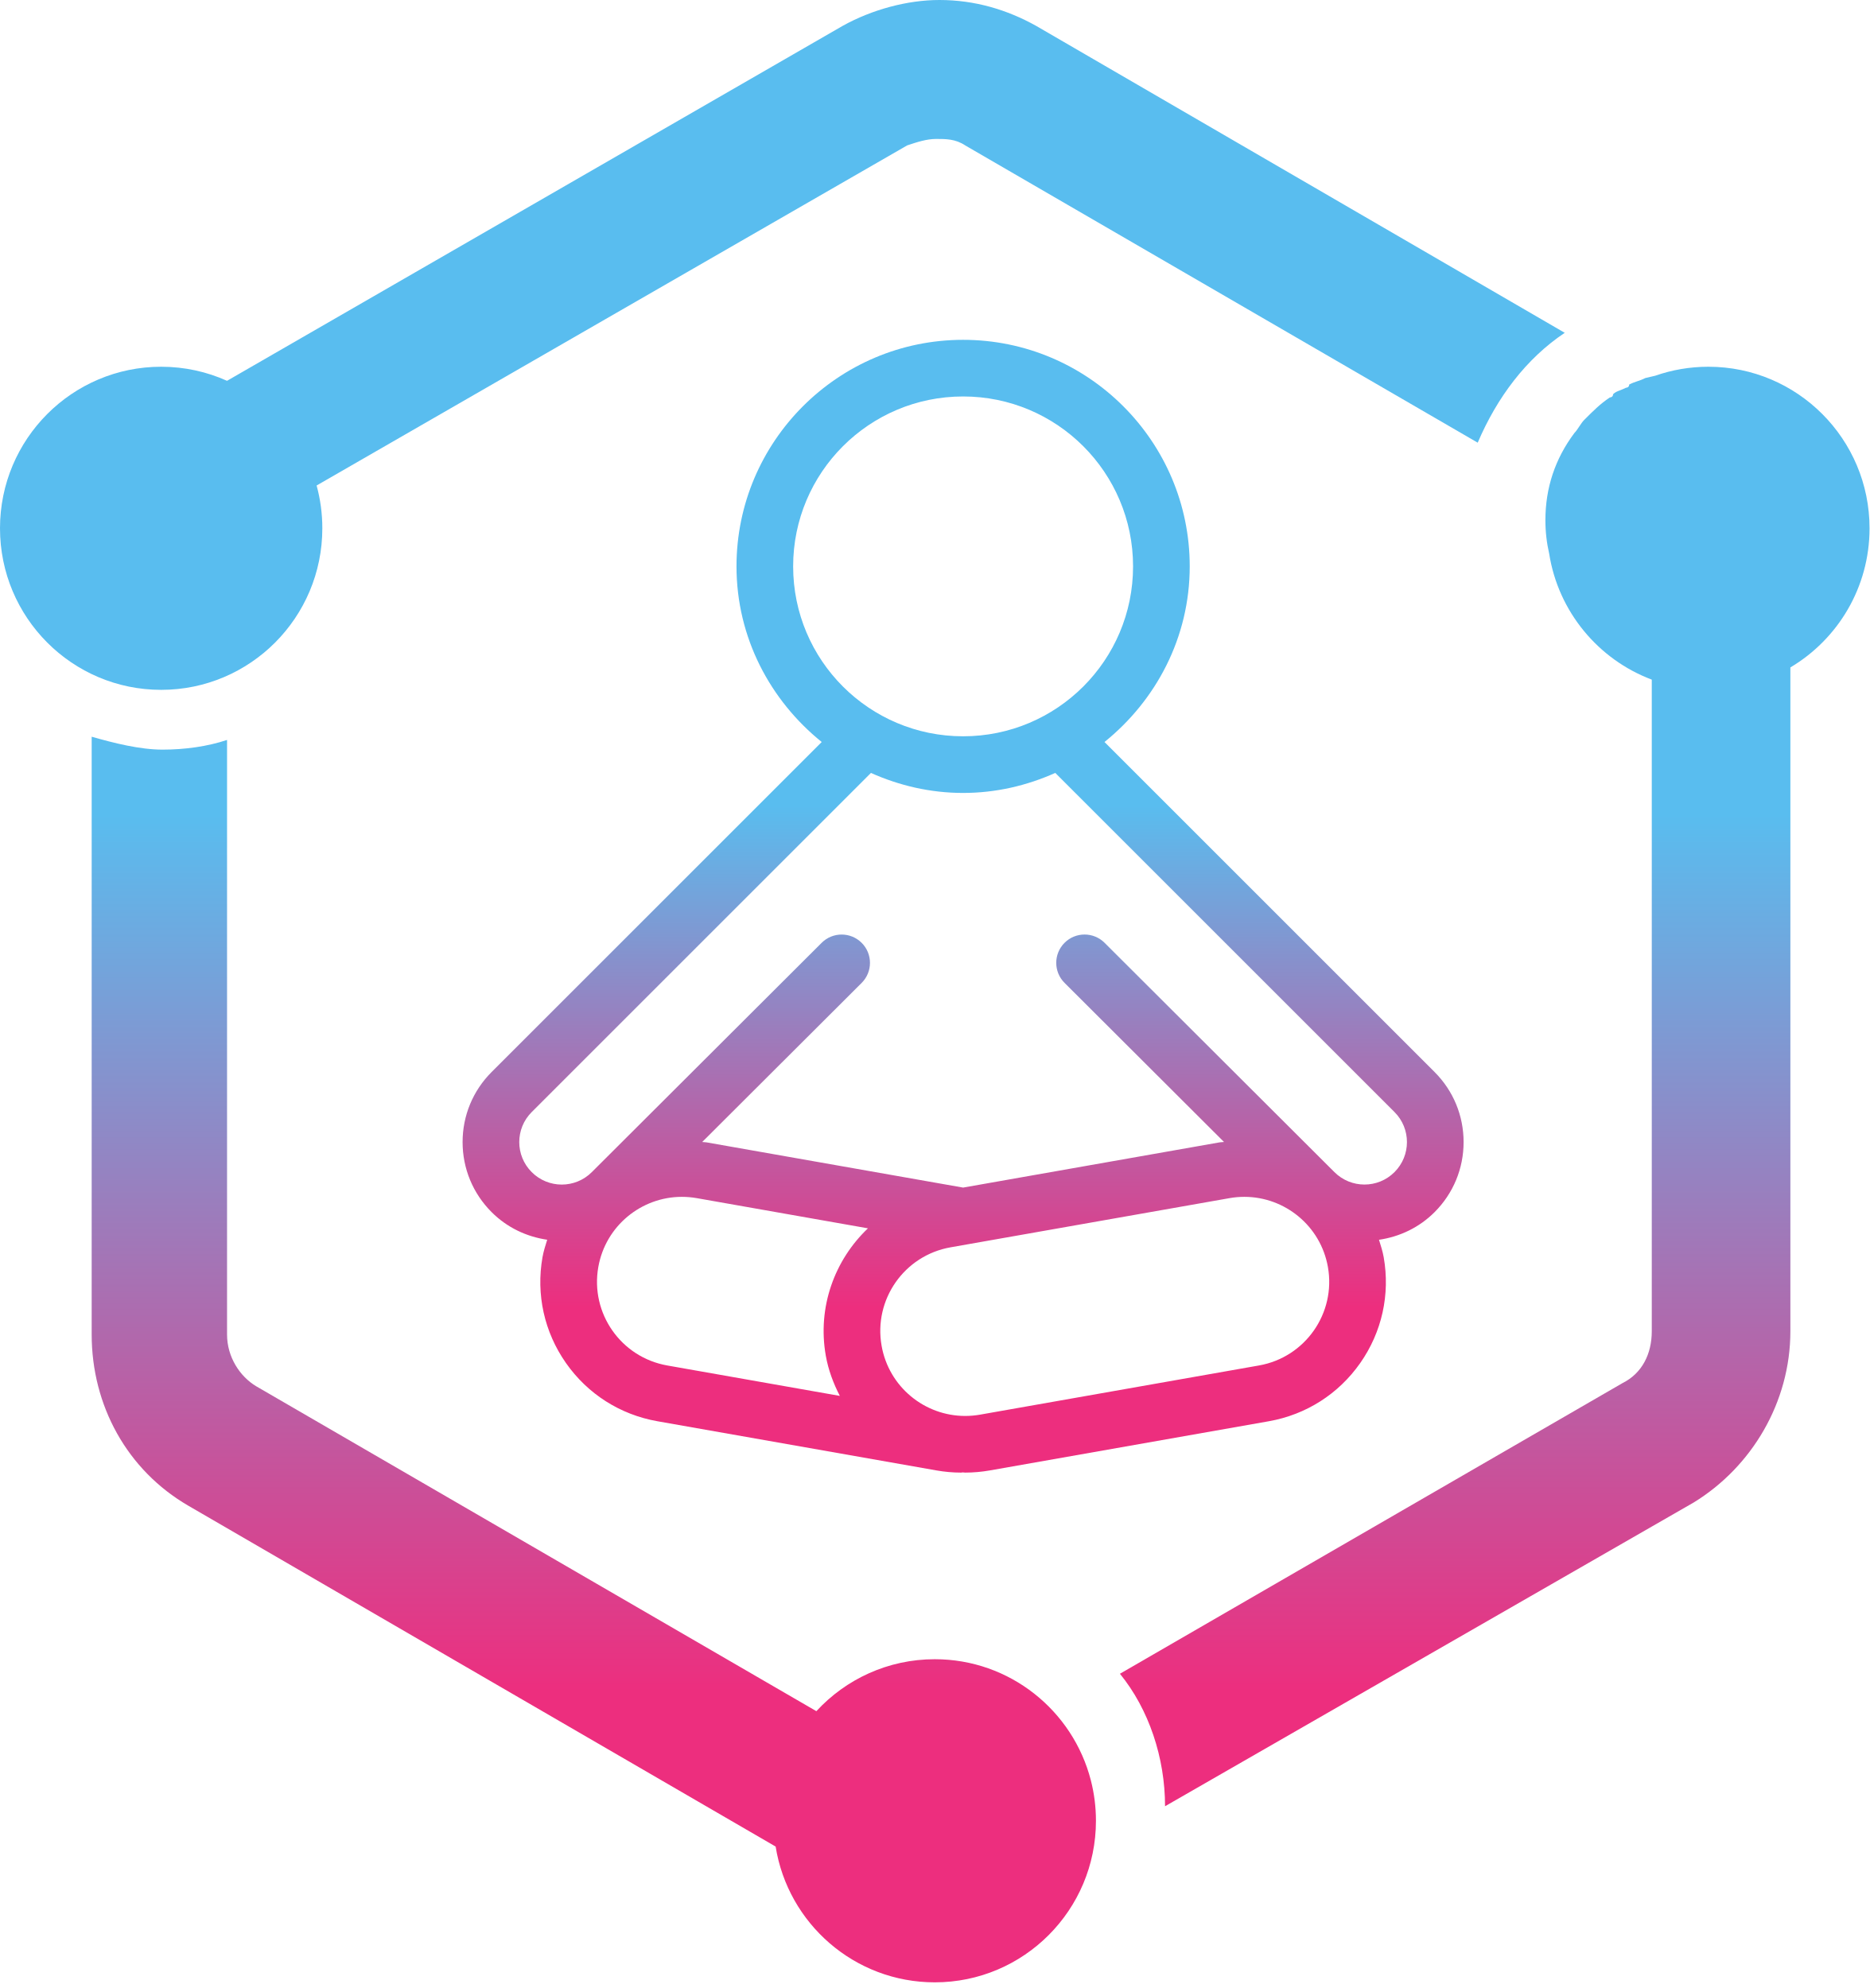
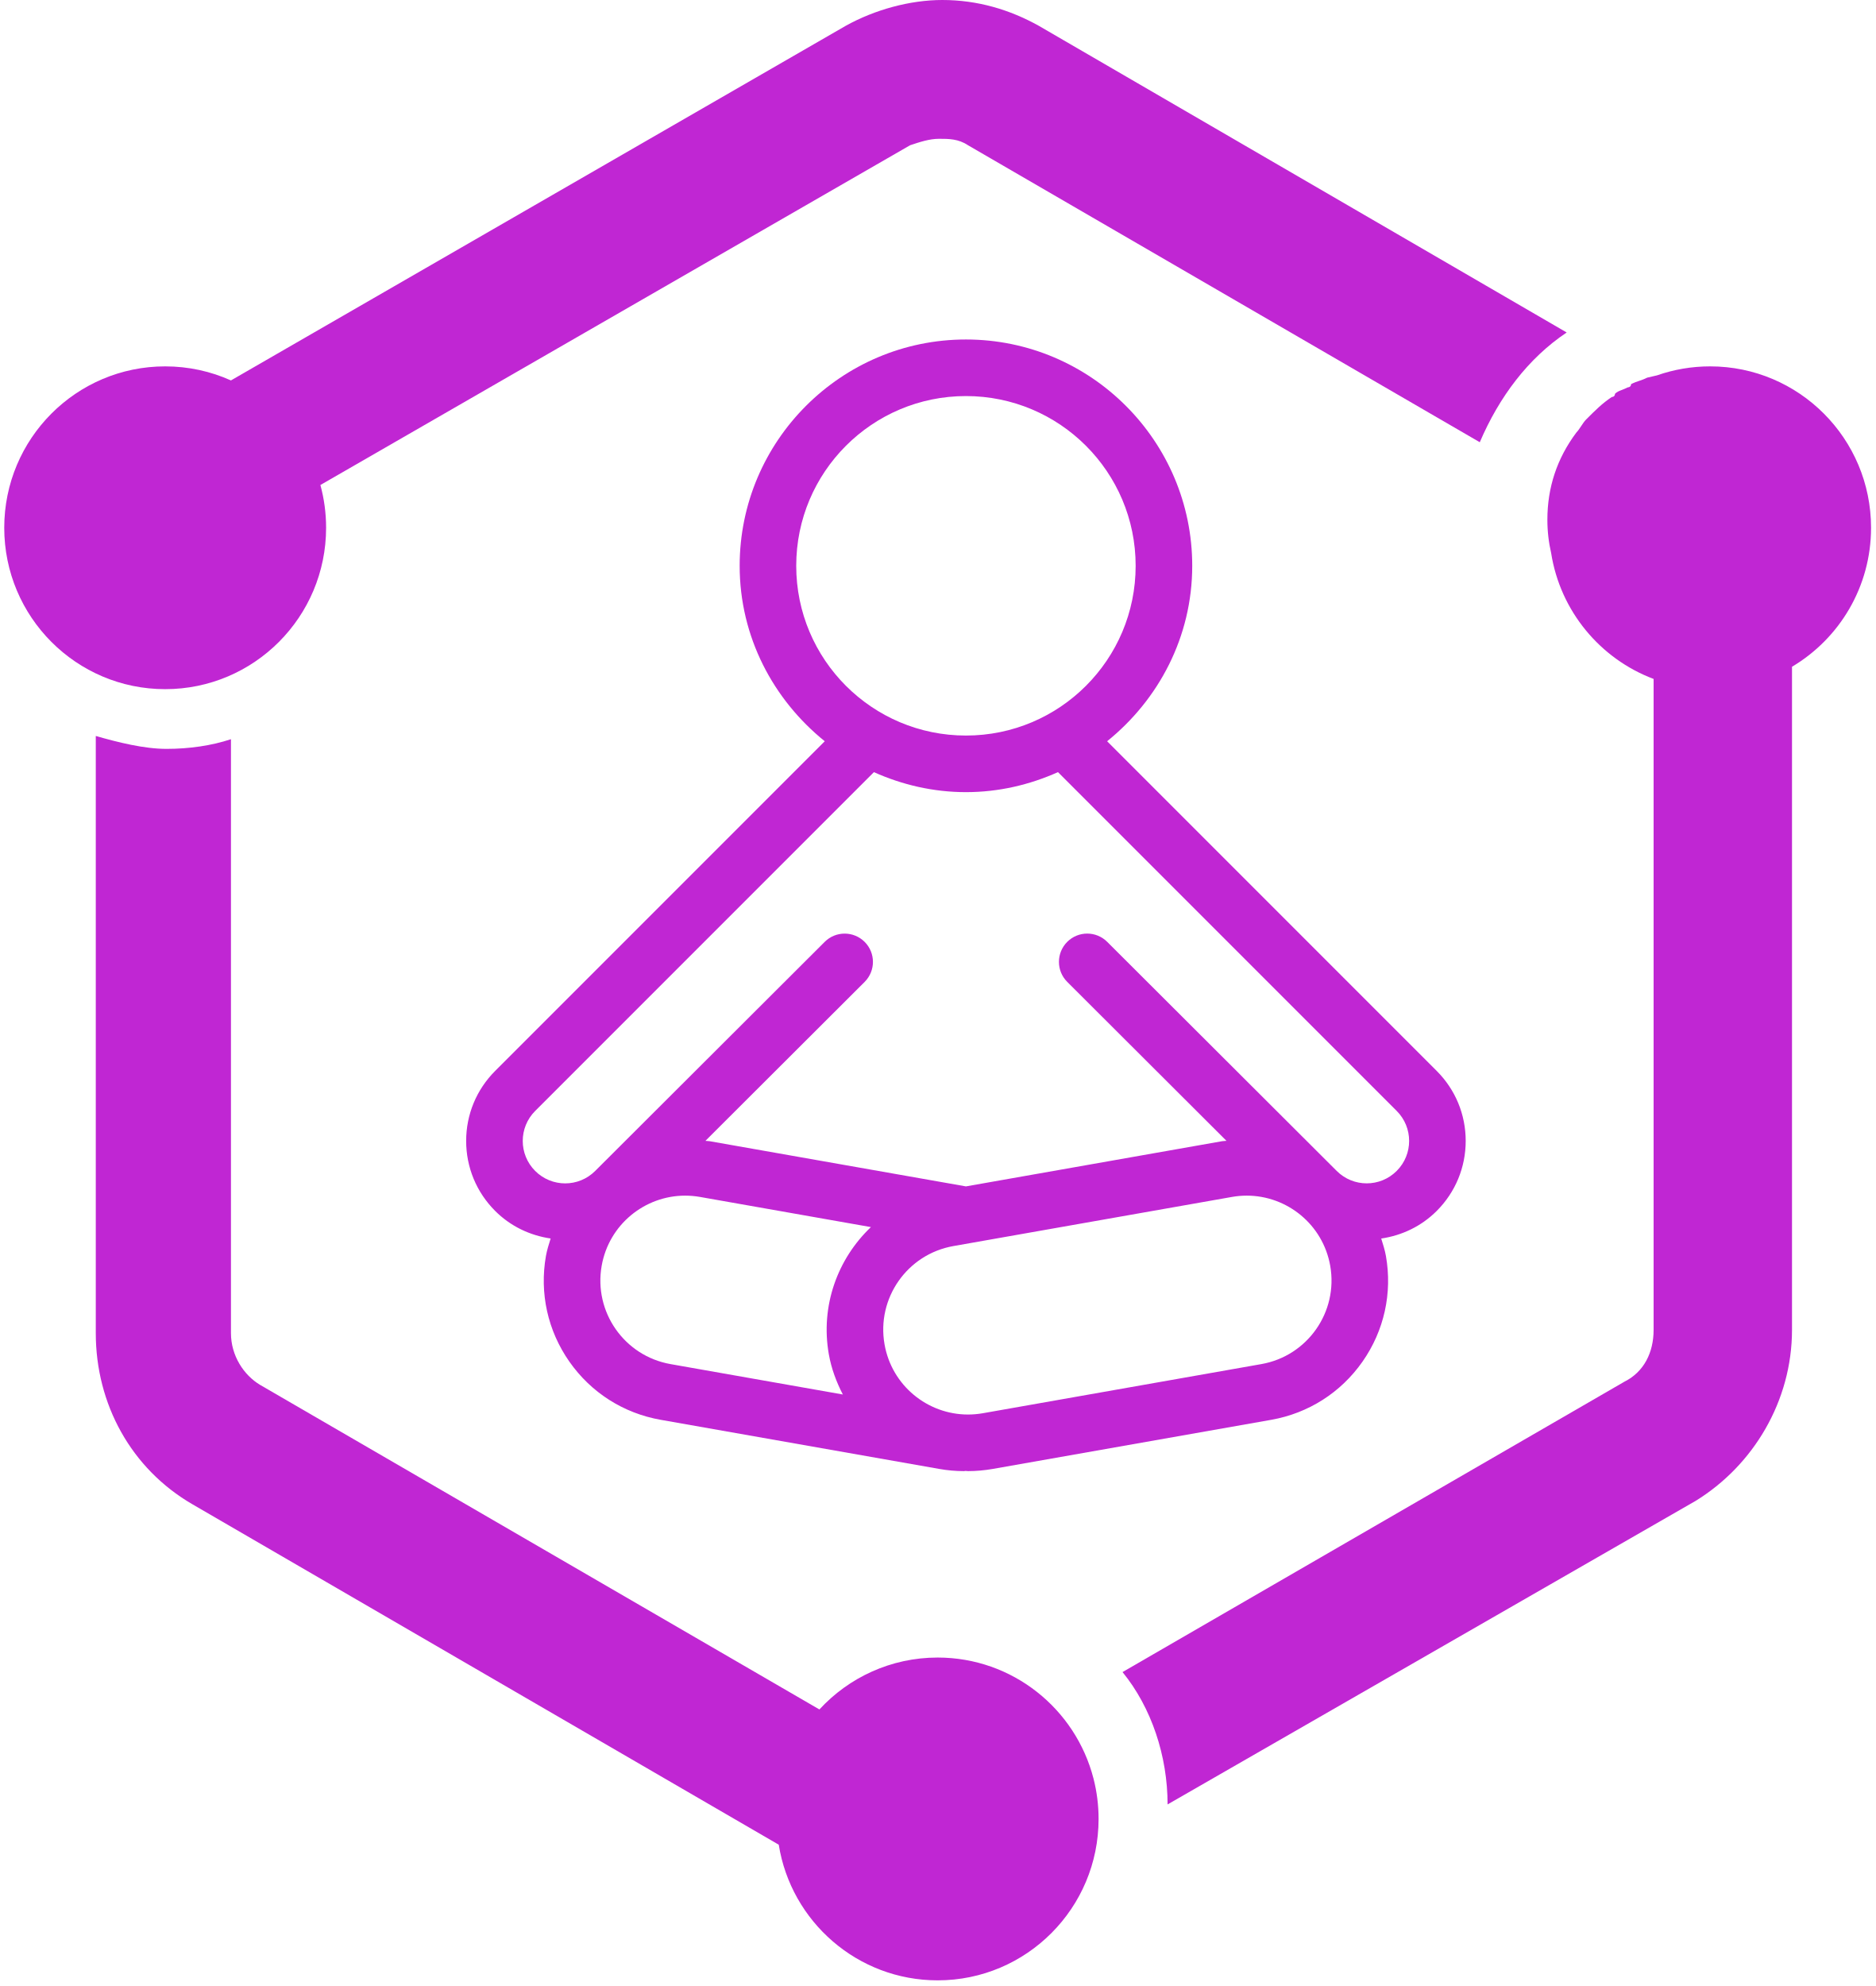
- <svg xmlns="http://www.w3.org/2000/svg" width="110" height="117" viewBox="0 0 110 117" fill="none">
-   <path d="M9.483 21.584C10.863 21.584 12.175 21.88 13.358 22.412L49.583 1.521C51.29 0.571 53.376 0 55.273 0C57.359 0 59.256 0.571 60.962 1.521L92.066 19.587C89.79 21.108 88.083 23.39 86.945 26.053L56.79 8.557C56.221 8.177 55.653 8.177 55.084 8.177C54.515 8.177 53.945 8.367 53.376 8.557L18.629 28.573C18.848 29.375 18.965 30.22 18.965 31.092C18.965 36.343 14.72 40.6 9.483 40.6C4.246 40.6 0 36.343 0 31.092C0 25.841 4.246 21.584 9.483 21.584Z" fill="url(#paint0_linear_2_28)" />
-   <path d="M97.386 22.114C98.367 21.771 99.42 21.584 100.517 21.584C105.754 21.584 110 25.841 110 31.092C110 34.577 108.13 37.624 105.342 39.28V78.348C105.342 82.532 103.066 86.335 99.652 88.427L68.549 106.303C68.549 103.45 67.6 100.598 65.894 98.506L95.48 81.391C96.618 80.82 97.187 79.679 97.187 78.348V39.998C94.04 38.814 91.687 36.001 91.15 32.584C91.005 31.954 90.928 31.297 90.928 30.617C90.928 28.715 91.497 27.003 92.635 25.482C92.73 25.387 92.825 25.244 92.919 25.102C93.014 24.959 93.109 24.817 93.204 24.721C93.773 24.151 94.152 23.771 94.721 23.39C94.721 23.39 94.911 23.39 94.911 23.2C95.028 23.083 95.145 23.038 95.307 22.976C95.407 22.937 95.524 22.892 95.669 22.82C95.669 22.82 95.859 22.82 95.859 22.63C96.049 22.535 96.191 22.487 96.333 22.439C96.475 22.392 96.618 22.344 96.807 22.249C96.99 22.203 97.184 22.158 97.386 22.114Z" fill="url(#paint1_linear_2_28)" />
-   <path d="M64.187 104.792C64.38 105.548 64.483 106.341 64.483 107.158C64.483 112.41 60.237 116.667 55 116.667C50.278 116.667 46.362 113.206 45.637 108.676L11.083 88.617C7.48 86.525 5.394 82.722 5.394 78.538V43.358C6.721 43.738 8.238 44.118 9.566 44.118C10.894 44.118 12.221 43.928 13.359 43.548V78.538C13.359 79.87 14.118 81.01 15.066 81.581L48.033 100.708C49.765 98.828 52.245 97.65 55 97.65C59.417 97.65 63.129 100.678 64.183 104.777L64.186 104.781L64.187 104.792Z" fill="url(#paint2_linear_2_28)" />
-   <path d="M86.115 67.215C86.115 65.657 85.508 64.191 84.406 63.09L64.986 43.669C68.018 41.223 70.001 37.523 70.001 33.333C70.001 25.981 64.019 20 56.667 20C49.315 20 43.334 25.981 43.334 33.333C43.334 37.523 45.316 41.222 48.348 43.669L28.927 63.09C27.825 64.192 27.218 65.657 27.218 67.215C27.218 68.772 27.825 70.238 28.927 71.339C29.824 72.236 30.965 72.782 32.196 72.963C32.092 73.3 31.982 73.636 31.919 73.99C31.533 76.182 32.023 78.394 33.299 80.217C34.576 82.04 36.486 83.257 38.678 83.644L55.092 86.538C55.573 86.623 56.062 86.667 56.546 86.667C56.581 86.667 56.611 86.655 56.646 86.655C56.695 86.655 56.739 86.667 56.788 86.667C57.273 86.667 57.761 86.623 58.242 86.539L74.655 83.645C76.847 83.258 78.757 82.041 80.034 80.218C81.31 78.395 81.8 76.184 81.414 73.991C81.351 73.636 81.241 73.301 81.137 72.965C82.369 72.784 83.51 72.236 84.406 71.34C85.508 70.238 86.115 68.772 86.115 67.215ZM46.667 33.333C46.667 27.81 51.144 23.333 56.667 23.333C62.191 23.333 66.667 27.81 66.667 33.333C66.667 38.857 62.191 43.333 56.667 43.333C51.144 43.333 46.667 38.857 46.667 33.333ZM48.587 79.78C48.737 80.631 49.035 81.419 49.414 82.153L39.258 80.362C36.538 79.882 34.723 77.29 35.203 74.57C35.63 72.144 37.74 70.438 40.121 70.438C40.408 70.438 40.7 70.463 40.995 70.514L51.068 72.291C49.109 74.152 48.084 76.924 48.587 79.78ZM74.075 80.362L57.662 83.257C57.368 83.308 57.076 83.333 56.788 83.333C54.407 83.333 52.297 81.627 51.871 79.201C51.391 76.481 53.207 73.889 55.926 73.409L72.339 70.515C72.633 70.462 72.925 70.438 73.214 70.438C75.595 70.438 77.704 72.144 78.132 74.57C78.611 77.289 76.795 79.883 74.075 80.362ZM82.049 68.982C81.562 69.47 80.922 69.714 80.282 69.714C79.642 69.714 79.002 69.47 78.514 68.982L64.992 55.488C64.341 54.837 63.285 54.837 62.635 55.488C61.985 56.139 61.984 57.194 62.635 57.844L72.018 67.209C71.933 67.221 71.845 67.217 71.76 67.231L56.667 69.893L41.574 67.232C41.488 67.217 41.402 67.222 41.316 67.21L50.699 57.846C51.35 57.194 51.35 56.139 50.699 55.489C50.048 54.839 48.993 54.838 48.343 55.489L34.821 68.983C34.333 69.471 33.693 69.716 33.053 69.716C32.413 69.716 31.773 69.471 31.285 68.983C30.308 68.007 30.308 66.424 31.285 65.448L51.244 45.489C52.905 46.232 54.733 46.667 56.667 46.667C58.602 46.667 60.429 46.232 62.09 45.488L82.049 65.447C83.026 66.423 83.026 68.006 82.049 68.982Z" fill="url(#paint3_linear_2_28)" />
-   <defs>
-     <linearGradient id="paint0_linear_2_28" x1="55" y1="0" x2="55" y2="116.667" gradientUnits="userSpaceOnUse">
-       <stop offset="0.411" stop-color="#59BDEF" />
-       <stop offset="0.854" stop-color="#ED2E7E" />
-       <stop offset="0.88" stop-color="#ED2E7E" />
-     </linearGradient>
-     <linearGradient id="paint1_linear_2_28" x1="55" y1="0" x2="55" y2="116.667" gradientUnits="userSpaceOnUse">
-       <stop offset="0.411" stop-color="#59BDEF" />
-       <stop offset="0.854" stop-color="#ED2E7E" />
-       <stop offset="0.88" stop-color="#ED2E7E" />
-     </linearGradient>
-     <linearGradient id="paint2_linear_2_28" x1="55" y1="0" x2="55" y2="116.667" gradientUnits="userSpaceOnUse">
-       <stop offset="0.411" stop-color="#59BDEF" />
-       <stop offset="0.854" stop-color="#ED2E7E" />
-       <stop offset="0.88" stop-color="#ED2E7E" />
-     </linearGradient>
-     <linearGradient id="paint3_linear_2_28" x1="56.667" y1="20" x2="56.667" y2="86.667" gradientUnits="userSpaceOnUse">
-       <stop offset="0.411" stop-color="#59BDEF" />
-       <stop offset="0.854" stop-color="#ED2E7E" />
-       <stop offset="0.88" stop-color="#ED2E7E" />
-     </linearGradient>
-   </defs>
+ <svg xmlns="http://www.w3.org/2000/svg" width="51" height="54" viewBox="0 0 110 117" fill="#c026d3">
+   <path d="M9.483 21.584C10.863 21.584 12.175 21.88 13.358 22.412L49.583 1.521C51.29 0.571 53.376 0 55.273 0C57.359 0 59.256 0.571 60.962 1.521L92.066 19.587C89.79 21.108 88.083 23.39 86.945 26.053L56.79 8.557C56.221 8.177 55.653 8.177 55.084 8.177C54.515 8.177 53.945 8.367 53.376 8.557L18.629 28.573C18.848 29.375 18.965 30.22 18.965 31.092C18.965 36.343 14.72 40.6 9.483 40.6C4.246 40.6 0 36.343 0 31.092C0 25.841 4.246 21.584 9.483 21.584Z" />
+   <path d="M97.386 22.114C98.367 21.771 99.42 21.584 100.517 21.584C105.754 21.584 110 25.841 110 31.092C110 34.577 108.13 37.624 105.342 39.28V78.348C105.342 82.532 103.066 86.335 99.652 88.427L68.549 106.303C68.549 103.45 67.6 100.598 65.894 98.506L95.48 81.391C96.618 80.82 97.187 79.679 97.187 78.348V39.998C94.04 38.814 91.687 36.001 91.15 32.584C91.005 31.954 90.928 31.297 90.928 30.617C90.928 28.715 91.497 27.003 92.635 25.482C92.73 25.387 92.825 25.244 92.919 25.102C93.014 24.959 93.109 24.817 93.204 24.721C93.773 24.151 94.152 23.771 94.721 23.39C94.721 23.39 94.911 23.39 94.911 23.2C95.028 23.083 95.145 23.038 95.307 22.976C95.407 22.937 95.524 22.892 95.669 22.82C95.669 22.82 95.859 22.82 95.859 22.63C96.049 22.535 96.191 22.487 96.333 22.439C96.475 22.392 96.618 22.344 96.807 22.249C96.99 22.203 97.184 22.158 97.386 22.114Z" />
+   <path d="M64.187 104.792C64.38 105.548 64.483 106.341 64.483 107.158C64.483 112.41 60.237 116.667 55 116.667C50.278 116.667 46.362 113.206 45.637 108.676L11.083 88.617C7.48 86.525 5.394 82.722 5.394 78.538V43.358C6.721 43.738 8.238 44.118 9.566 44.118C10.894 44.118 12.221 43.928 13.359 43.548V78.538C13.359 79.87 14.118 81.01 15.066 81.581L48.033 100.708C49.765 98.828 52.245 97.65 55 97.65C59.417 97.65 63.129 100.678 64.183 104.777L64.186 104.781L64.187 104.792Z" />
+   <path d="M86.115 67.215C86.115 65.657 85.508 64.191 84.406 63.09L64.986 43.669C68.018 41.223 70.001 37.523 70.001 33.333C70.001 25.981 64.019 20 56.667 20C49.315 20 43.334 25.981 43.334 33.333C43.334 37.523 45.316 41.222 48.348 43.669L28.927 63.09C27.825 64.192 27.218 65.657 27.218 67.215C27.218 68.772 27.825 70.238 28.927 71.339C29.824 72.236 30.965 72.782 32.196 72.963C32.092 73.3 31.982 73.636 31.919 73.99C31.533 76.182 32.023 78.394 33.299 80.217C34.576 82.04 36.486 83.257 38.678 83.644L55.092 86.538C55.573 86.623 56.062 86.667 56.546 86.667C56.581 86.667 56.611 86.655 56.646 86.655C56.695 86.655 56.739 86.667 56.788 86.667C57.273 86.667 57.761 86.623 58.242 86.539L74.655 83.645C76.847 83.258 78.757 82.041 80.034 80.218C81.31 78.395 81.8 76.184 81.414 73.991C81.351 73.636 81.241 73.301 81.137 72.965C82.369 72.784 83.51 72.236 84.406 71.34C85.508 70.238 86.115 68.772 86.115 67.215ZM46.667 33.333C46.667 27.81 51.144 23.333 56.667 23.333C62.191 23.333 66.667 27.81 66.667 33.333C66.667 38.857 62.191 43.333 56.667 43.333C51.144 43.333 46.667 38.857 46.667 33.333ZM48.587 79.78C48.737 80.631 49.035 81.419 49.414 82.153L39.258 80.362C36.538 79.882 34.723 77.29 35.203 74.57C35.63 72.144 37.74 70.438 40.121 70.438C40.408 70.438 40.7 70.463 40.995 70.514L51.068 72.291C49.109 74.152 48.084 76.924 48.587 79.78ZM74.075 80.362L57.662 83.257C57.368 83.308 57.076 83.333 56.788 83.333C54.407 83.333 52.297 81.627 51.871 79.201C51.391 76.481 53.207 73.889 55.926 73.409L72.339 70.515C72.633 70.462 72.925 70.438 73.214 70.438C75.595 70.438 77.704 72.144 78.132 74.57C78.611 77.289 76.795 79.883 74.075 80.362ZM82.049 68.982C81.562 69.47 80.922 69.714 80.282 69.714C79.642 69.714 79.002 69.47 78.514 68.982L64.992 55.488C64.341 54.837 63.285 54.837 62.635 55.488C61.985 56.139 61.984 57.194 62.635 57.844L72.018 67.209C71.933 67.221 71.845 67.217 71.76 67.231L56.667 69.893L41.574 67.232C41.488 67.217 41.402 67.222 41.316 67.21L50.699 57.846C51.35 57.194 51.35 56.139 50.699 55.489C50.048 54.839 48.993 54.838 48.343 55.489L34.821 68.983C34.333 69.471 33.693 69.716 33.053 69.716C32.413 69.716 31.773 69.471 31.285 68.983C30.308 68.007 30.308 66.424 31.285 65.448L51.244 45.489C52.905 46.232 54.733 46.667 56.667 46.667C58.602 46.667 60.429 46.232 62.09 45.488L82.049 65.447C83.026 66.423 83.026 68.006 82.049 68.982Z" />
</svg>
